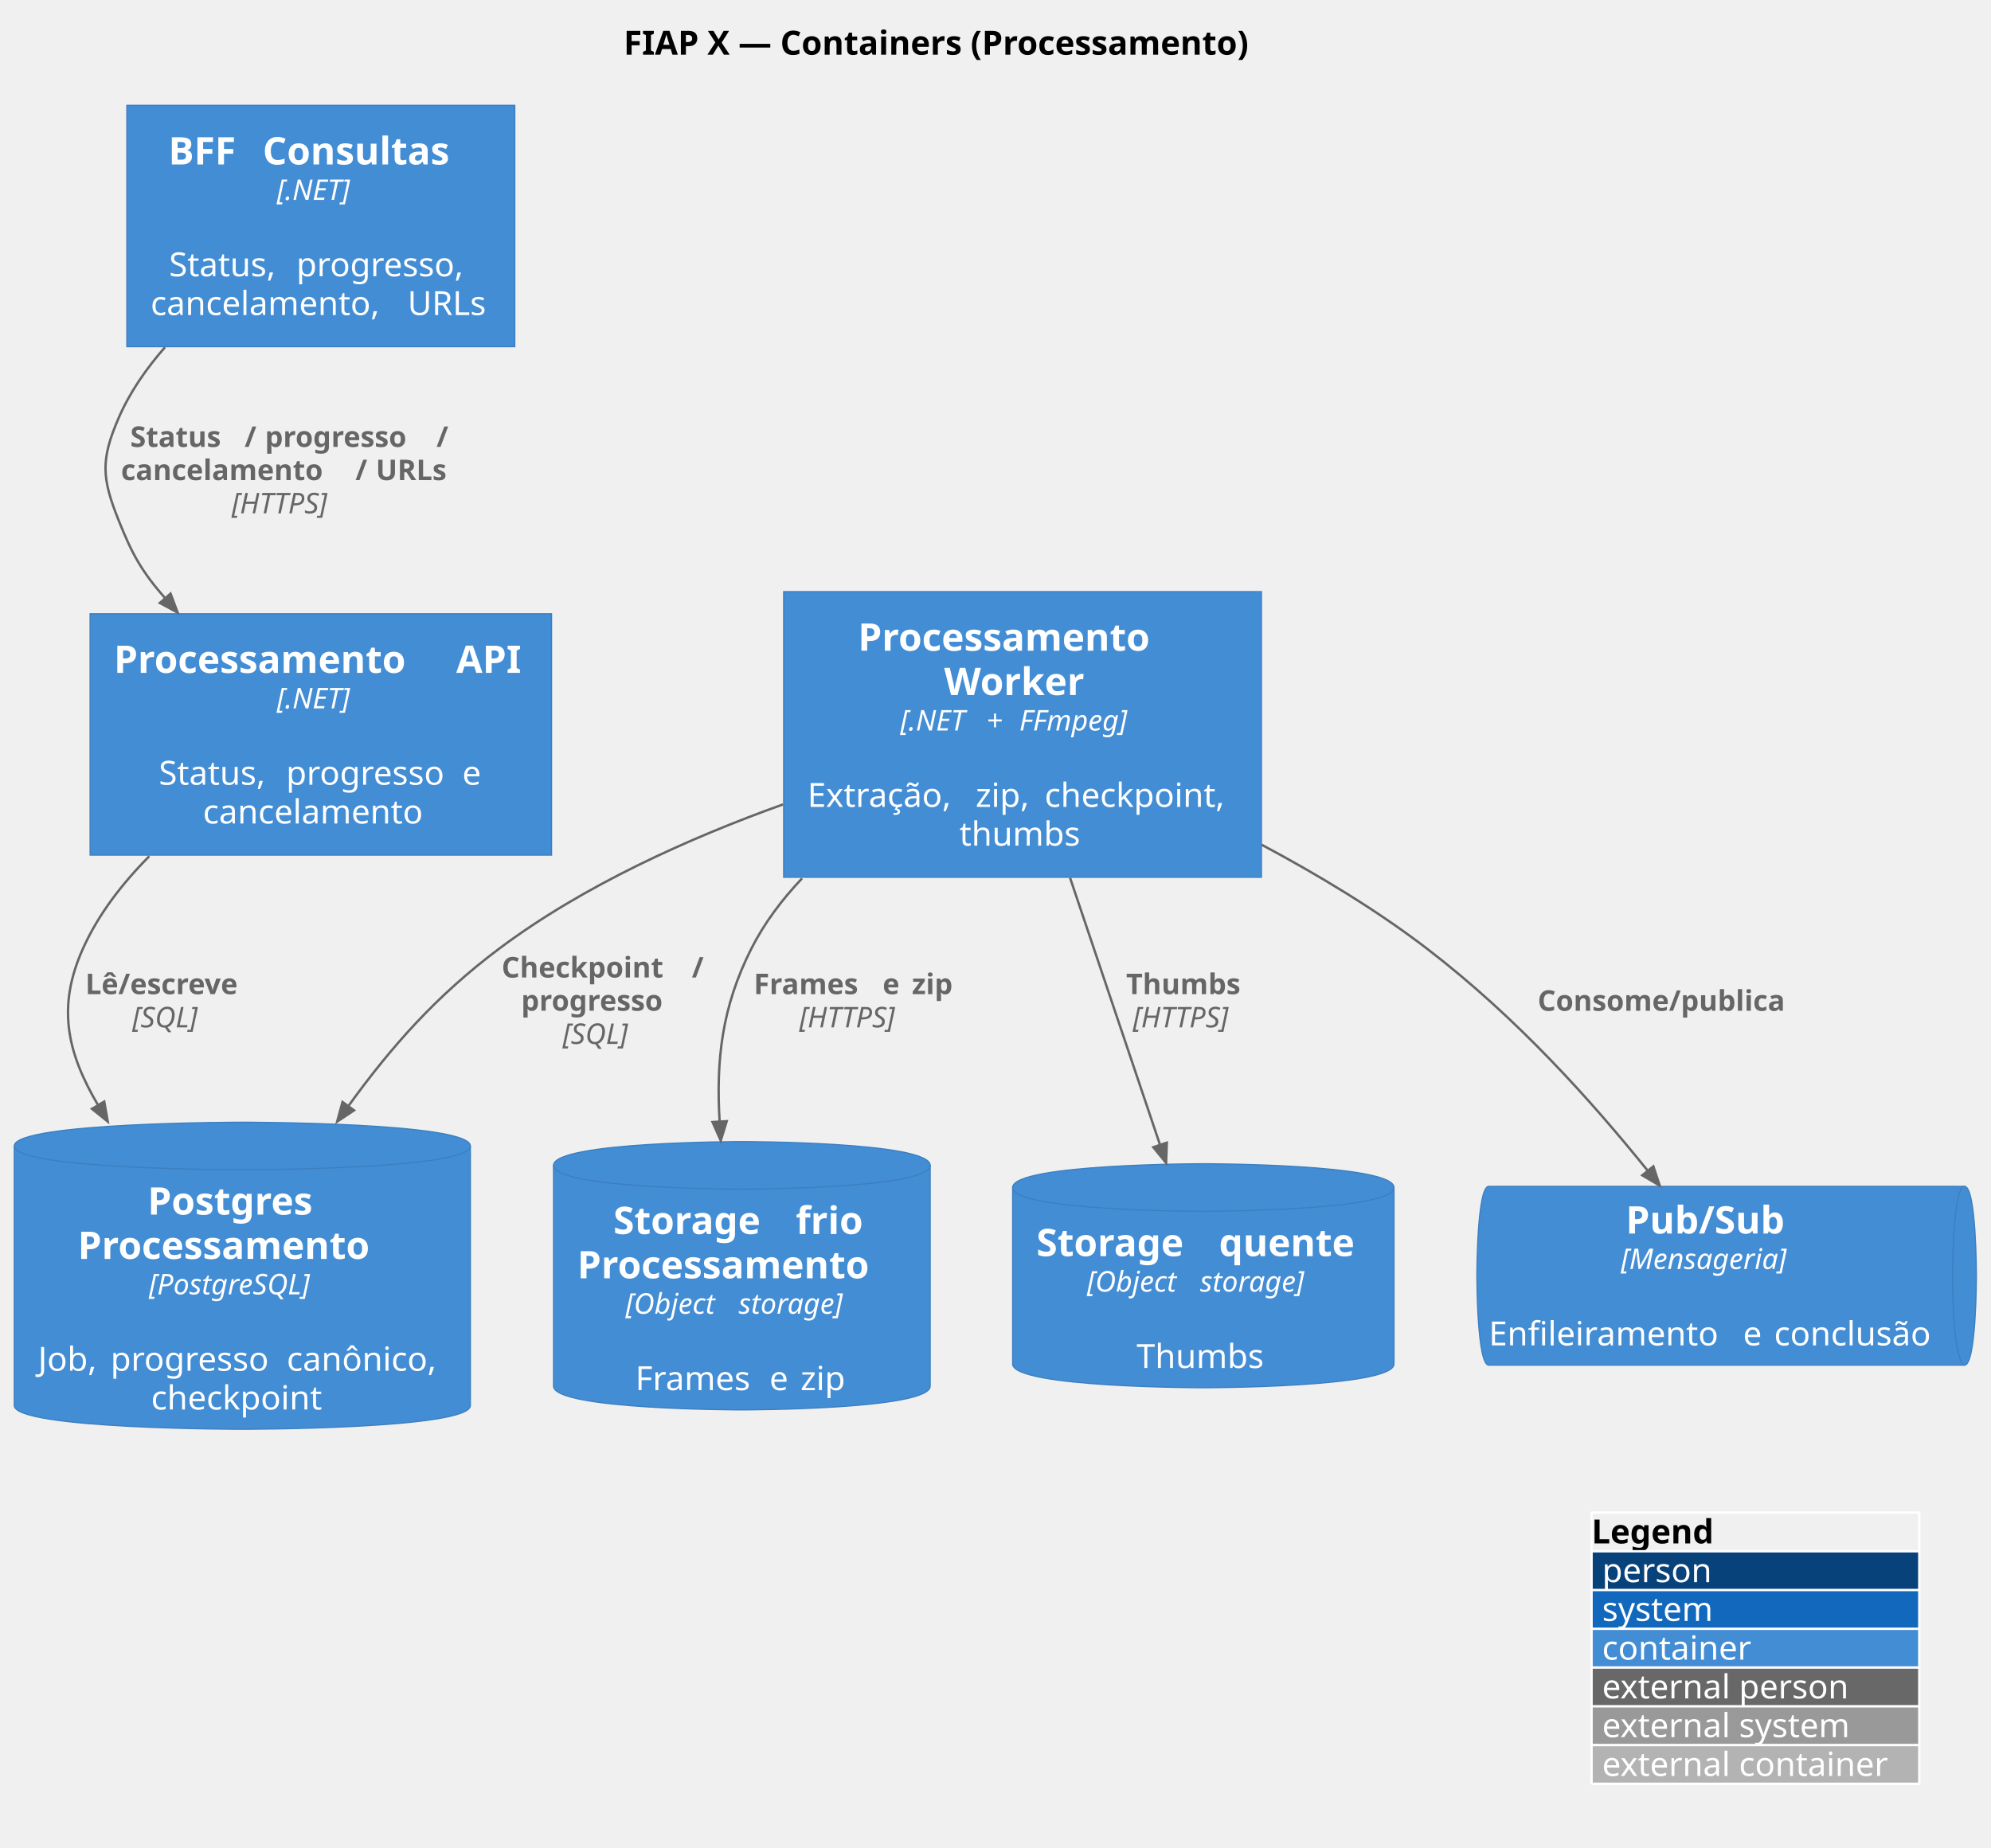
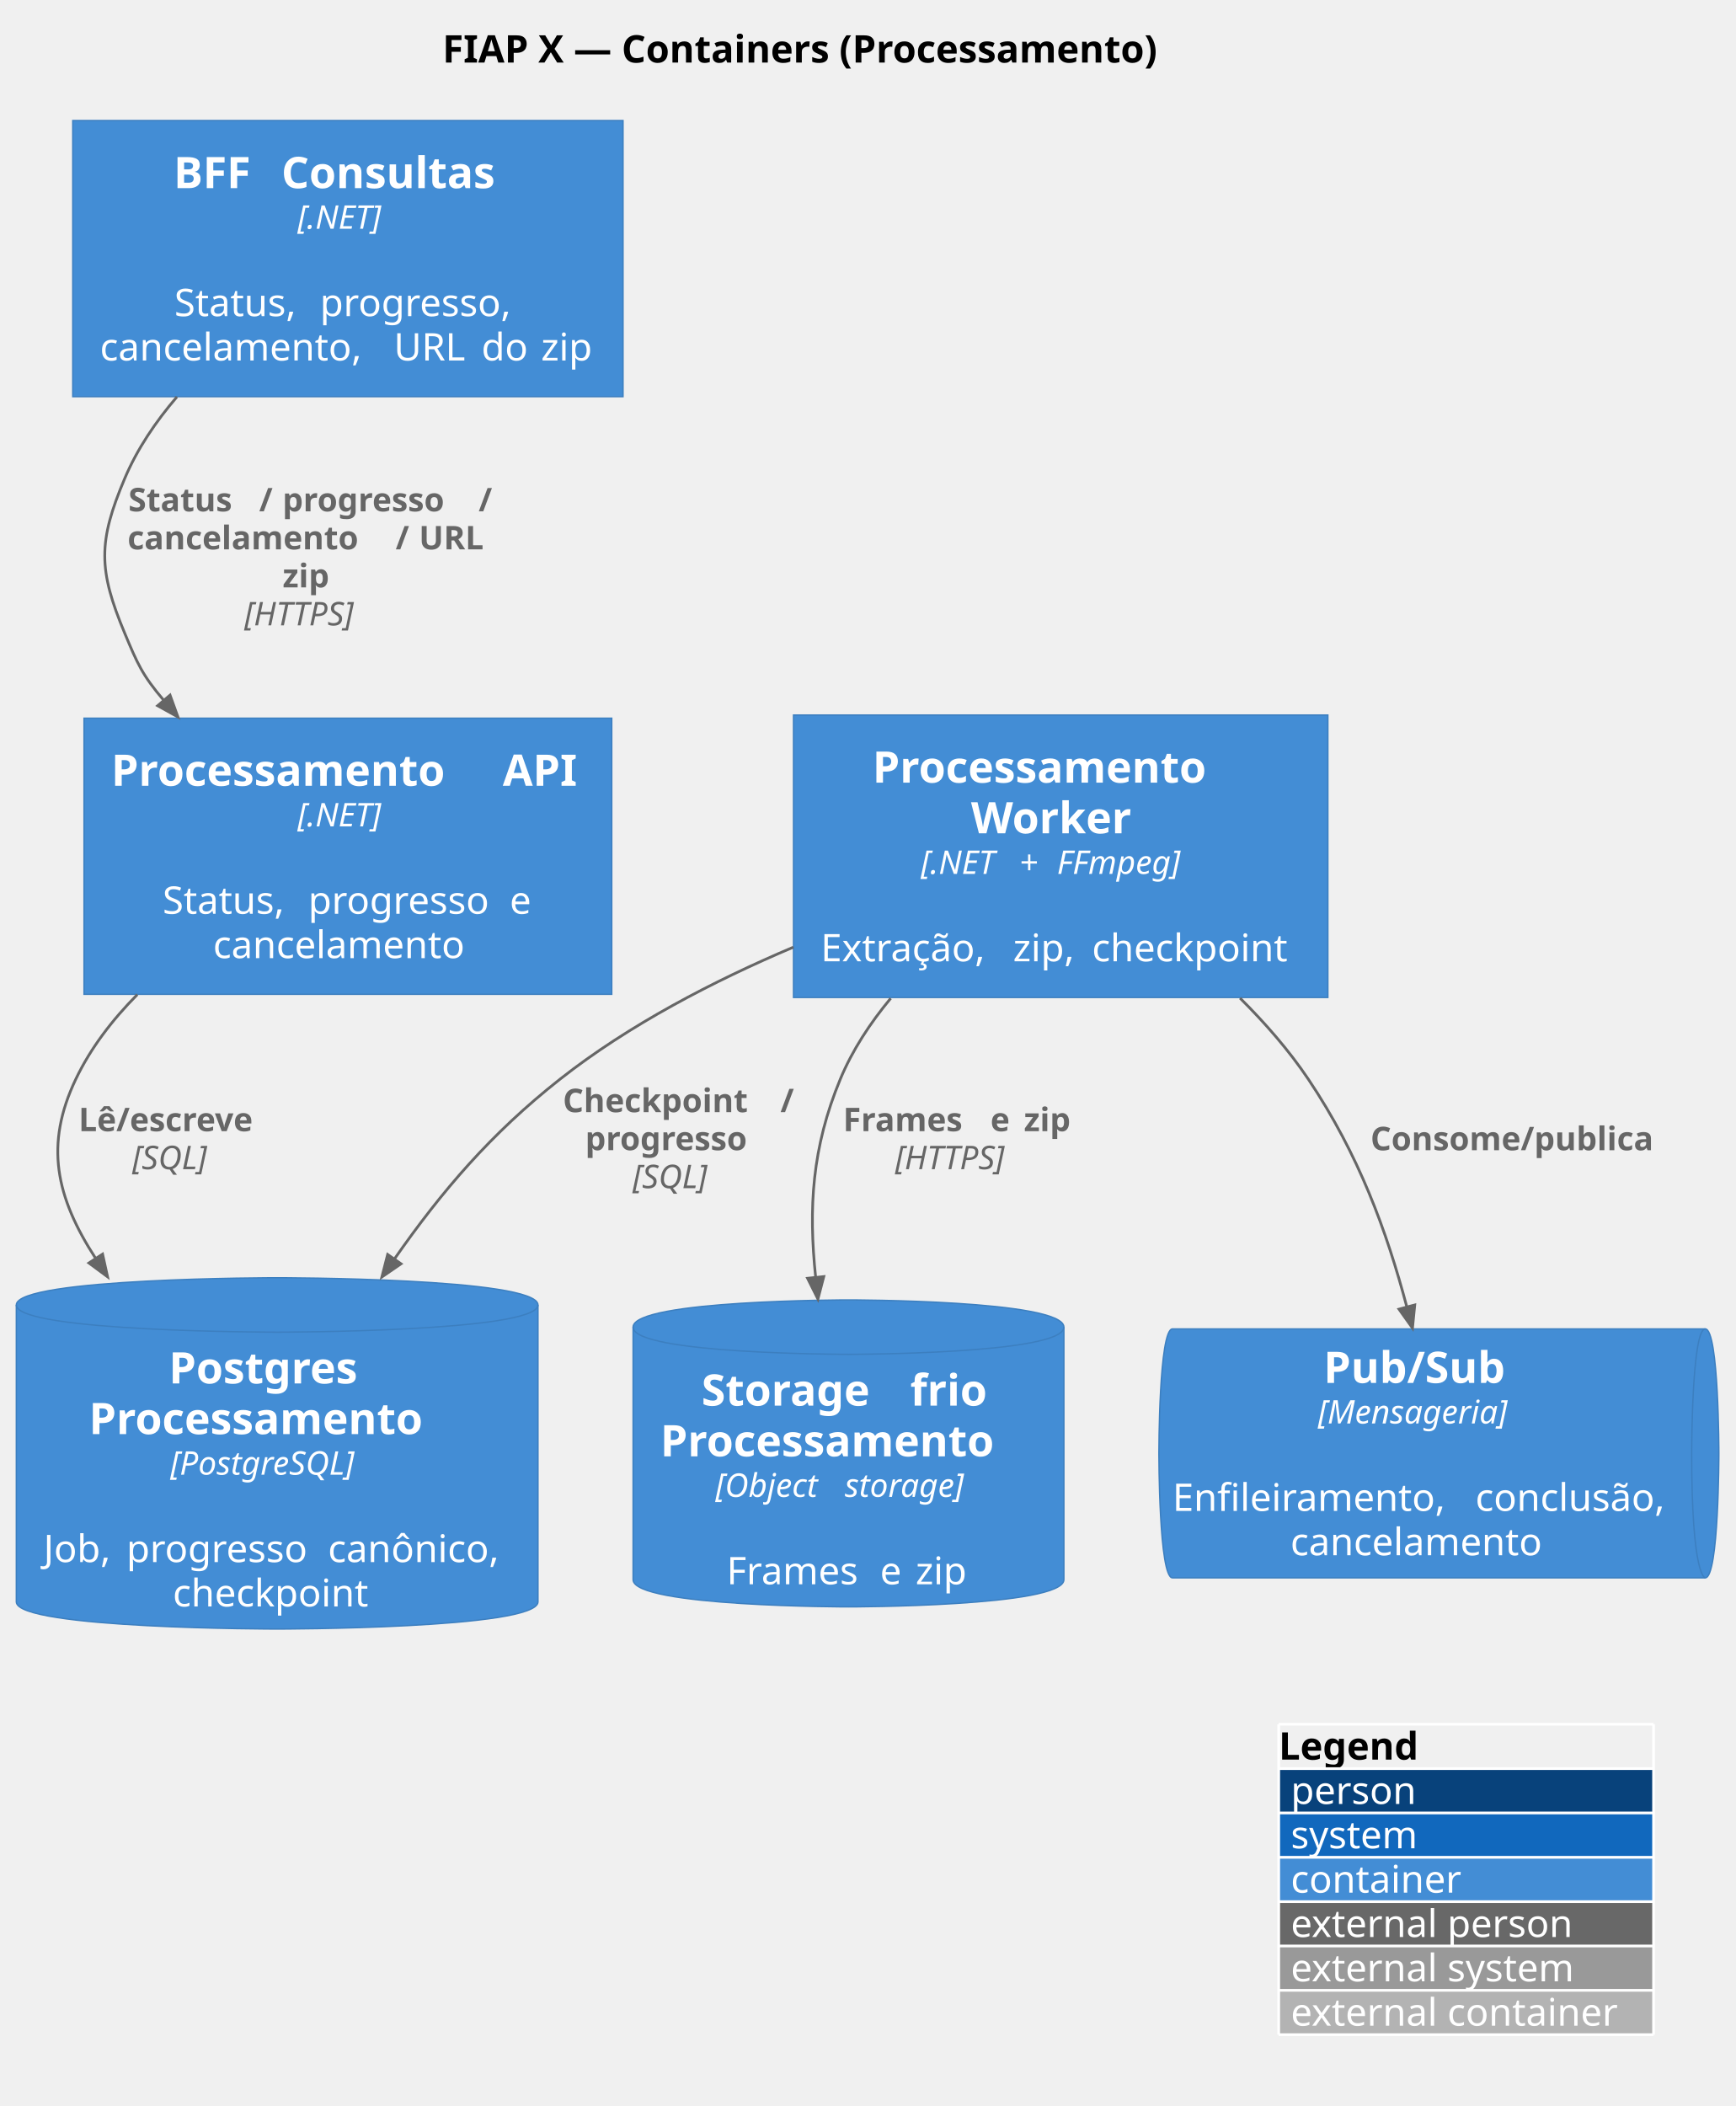
- <svg xmlns="http://www.w3.org/2000/svg" contentStyleType="text/css" height="777px" preserveAspectRatio="none" style="width:837px;height:777px;background:#FFFFFF;" version="1.1" viewBox="0 0 837 777" width="837px" zoomAndPan="magnify">
+ <svg xmlns="http://www.w3.org/2000/svg" contentStyleType="text/css" height="774px" preserveAspectRatio="none" style="width:638px;height:774px;background:#FFFFFF;" version="1.1" viewBox="0 0 638 774" width="638px" zoomAndPan="magnify">
  <defs />
  <g>
-     <text fill="#000000" font-family="sans-serif" font-size="14" font-weight="bold" lengthAdjust="spacing" textLength="299.503" x="262.179" y="22.995">FIAP X — Containers (Processamento)</text>
+     <text fill="#000000" font-family="sans-serif" font-size="14" font-weight="bold" lengthAdjust="spacing" textLength="299.503" x="162.643" y="22.995">FIAP X — Containers (Processamento)</text>
    <g id="elem_bff">
-       <rect fill="#438DD5" height="101.484" style="stroke:#3C7FC0;stroke-width:0.5;" width="163.076" x="53.33" y="44.297" />
-       <text fill="#FFFFFF" font-family="sans-serif" font-size="16" font-weight="bold" lengthAdjust="spacing" textLength="34.055" x="70.809" y="69.148">BFF</text>
-       <text fill="#FFFFFF" font-family="sans-serif" font-size="16" font-weight="bold" lengthAdjust="spacing" textLength="5.57" x="104.864" y="69.148"> </text>
-       <text fill="#FFFFFF" font-family="sans-serif" font-size="16" font-weight="bold" lengthAdjust="spacing" textLength="88.492" x="110.434" y="69.148">Consultas</text>
-       <text fill="#FFFFFF" font-family="sans-serif" font-size="12" font-style="italic" lengthAdjust="spacing" textLength="37.066" x="116.335" y="84.061">[.NET]</text>
-       <text fill="#FFFFFF" font-family="sans-serif" font-size="14" lengthAdjust="spacing" textLength="4.45" x="132.643" y="99.886"> </text>
-       <text fill="#FFFFFF" font-family="sans-serif" font-size="14" lengthAdjust="spacing" textLength="49.062" x="71.079" y="116.183">Status,</text>
-       <text fill="#FFFFFF" font-family="sans-serif" font-size="14" lengthAdjust="spacing" textLength="4.45" x="120.14" y="116.183"> </text>
-       <text fill="#FFFFFF" font-family="sans-serif" font-size="14" lengthAdjust="spacing" textLength="74.067" x="124.59" y="116.183">progresso,</text>
-       <text fill="#FFFFFF" font-family="sans-serif" font-size="14" lengthAdjust="spacing" textLength="103.558" x="63.33" y="132.48">cancelamento,</text>
-       <text fill="#FFFFFF" font-family="sans-serif" font-size="14" lengthAdjust="spacing" textLength="4.45" x="166.888" y="132.48"> </text>
-       <text fill="#FFFFFF" font-family="sans-serif" font-size="14" lengthAdjust="spacing" textLength="35.068" x="171.338" y="132.48">URLs</text>
+       <rect fill="#438DD5" height="101.484" style="stroke:#3C7FC0;stroke-width:0.5;" width="202.26" x="26.74" y="44.297" />
+       <text fill="#FFFFFF" font-family="sans-serif" font-size="16" font-weight="bold" lengthAdjust="spacing" textLength="34.055" x="63.811" y="69.148">BFF</text>
+       <text fill="#FFFFFF" font-family="sans-serif" font-size="16" font-weight="bold" lengthAdjust="spacing" textLength="5.57" x="97.866" y="69.148"> </text>
+       <text fill="#FFFFFF" font-family="sans-serif" font-size="16" font-weight="bold" lengthAdjust="spacing" textLength="88.492" x="103.436" y="69.148">Consultas</text>
+       <text fill="#FFFFFF" font-family="sans-serif" font-size="12" font-style="italic" lengthAdjust="spacing" textLength="37.066" x="109.337" y="84.061">[.NET]</text>
+       <text fill="#FFFFFF" font-family="sans-serif" font-size="14" lengthAdjust="spacing" textLength="4.45" x="125.645" y="99.886"> </text>
+       <text fill="#FFFFFF" font-family="sans-serif" font-size="14" lengthAdjust="spacing" textLength="49.062" x="64.08" y="116.183">Status,</text>
+       <text fill="#FFFFFF" font-family="sans-serif" font-size="14" lengthAdjust="spacing" textLength="4.45" x="113.142" y="116.183"> </text>
+       <text fill="#FFFFFF" font-family="sans-serif" font-size="14" lengthAdjust="spacing" textLength="74.067" x="117.592" y="116.183">progresso,</text>
+       <text fill="#FFFFFF" font-family="sans-serif" font-size="14" lengthAdjust="spacing" textLength="103.558" x="36.74" y="132.48">cancelamento,</text>
+       <text fill="#FFFFFF" font-family="sans-serif" font-size="14" lengthAdjust="spacing" textLength="4.45" x="140.298" y="132.48"> </text>
+       <text fill="#FFFFFF" font-family="sans-serif" font-size="14" lengthAdjust="spacing" textLength="27.774" x="144.748" y="132.48">URL</text>
+       <text fill="#FFFFFF" font-family="sans-serif" font-size="14" lengthAdjust="spacing" textLength="4.45" x="172.522" y="132.48"> </text>
+       <text fill="#FFFFFF" font-family="sans-serif" font-size="14" lengthAdjust="spacing" textLength="17.452" x="176.972" y="132.48">do</text>
+       <text fill="#FFFFFF" font-family="sans-serif" font-size="14" lengthAdjust="spacing" textLength="4.45" x="194.425" y="132.48"> </text>
+       <text fill="#FFFFFF" font-family="sans-serif" font-size="14" lengthAdjust="spacing" textLength="20.125" x="198.875" y="132.48">zip</text>
    </g>
    <g id="elem_procApi">
-       <rect fill="#438DD5" height="101.484" style="stroke:#3C7FC0;stroke-width:0.5;" width="193.977" x="37.88" y="258.087" />
-       <text fill="#FFFFFF" font-family="sans-serif" font-size="16" font-weight="bold" lengthAdjust="spacing" textLength="138.344" x="47.88" y="282.938">Processamento</text>
-       <text fill="#FFFFFF" font-family="sans-serif" font-size="16" font-weight="bold" lengthAdjust="spacing" textLength="5.57" x="186.224" y="282.938"> </text>
-       <text fill="#FFFFFF" font-family="sans-serif" font-size="16" font-weight="bold" lengthAdjust="spacing" textLength="30.062" x="191.794" y="282.938">API</text>
-       <text fill="#FFFFFF" font-family="sans-serif" font-size="12" font-style="italic" lengthAdjust="spacing" textLength="37.066" x="116.335" y="297.851">[.NET]</text>
-       <text fill="#FFFFFF" font-family="sans-serif" font-size="14" lengthAdjust="spacing" textLength="4.45" x="132.643" y="313.676"> </text>
-       <text fill="#FFFFFF" font-family="sans-serif" font-size="14" lengthAdjust="spacing" textLength="49.062" x="66.772" y="329.973">Status,</text>
-       <text fill="#FFFFFF" font-family="sans-serif" font-size="14" lengthAdjust="spacing" textLength="4.45" x="115.834" y="329.973"> </text>
-       <text fill="#FFFFFF" font-family="sans-serif" font-size="14" lengthAdjust="spacing" textLength="69.617" x="120.284" y="329.973">progresso</text>
-       <text fill="#FFFFFF" font-family="sans-serif" font-size="14" lengthAdjust="spacing" textLength="4.45" x="189.901" y="329.973"> </text>
-       <text fill="#FFFFFF" font-family="sans-serif" font-size="14" lengthAdjust="spacing" textLength="8.613" x="194.351" y="329.973">e</text>
-       <text fill="#FFFFFF" font-family="sans-serif" font-size="14" lengthAdjust="spacing" textLength="99.107" x="85.315" y="346.269">cancelamento</text>
+       <rect fill="#438DD5" height="101.484" style="stroke:#3C7FC0;stroke-width:0.5;" width="193.977" x="30.88" y="263.947" />
+       <text fill="#FFFFFF" font-family="sans-serif" font-size="16" font-weight="bold" lengthAdjust="spacing" textLength="138.344" x="40.88" y="288.798">Processamento</text>
+       <text fill="#FFFFFF" font-family="sans-serif" font-size="16" font-weight="bold" lengthAdjust="spacing" textLength="5.57" x="179.224" y="288.798"> </text>
+       <text fill="#FFFFFF" font-family="sans-serif" font-size="16" font-weight="bold" lengthAdjust="spacing" textLength="30.062" x="184.794" y="288.798">API</text>
+       <text fill="#FFFFFF" font-family="sans-serif" font-size="12" font-style="italic" lengthAdjust="spacing" textLength="37.066" x="109.335" y="303.711">[.NET]</text>
+       <text fill="#FFFFFF" font-family="sans-serif" font-size="14" lengthAdjust="spacing" textLength="4.45" x="125.643" y="319.536"> </text>
+       <text fill="#FFFFFF" font-family="sans-serif" font-size="14" lengthAdjust="spacing" textLength="49.062" x="59.772" y="335.833">Status,</text>
+       <text fill="#FFFFFF" font-family="sans-serif" font-size="14" lengthAdjust="spacing" textLength="4.45" x="108.834" y="335.833"> </text>
+       <text fill="#FFFFFF" font-family="sans-serif" font-size="14" lengthAdjust="spacing" textLength="69.617" x="113.284" y="335.833">progresso</text>
+       <text fill="#FFFFFF" font-family="sans-serif" font-size="14" lengthAdjust="spacing" textLength="4.45" x="182.901" y="335.833"> </text>
+       <text fill="#FFFFFF" font-family="sans-serif" font-size="14" lengthAdjust="spacing" textLength="8.613" x="187.351" y="335.833">e</text>
+       <text fill="#FFFFFF" font-family="sans-serif" font-size="14" lengthAdjust="spacing" textLength="99.107" x="78.315" y="352.13">cancelamento</text>
    </g>
    <g id="elem_procWorker">
-       <rect fill="#438DD5" height="120.109" style="stroke:#3C7FC0;stroke-width:0.5;" width="200.865" x="329.44" y="248.777" />
-       <text fill="#FFFFFF" font-family="sans-serif" font-size="16" font-weight="bold" lengthAdjust="spacing" textLength="138.344" x="360.701" y="273.628">Processamento</text>
-       <text fill="#FFFFFF" font-family="sans-serif" font-size="16" font-weight="bold" lengthAdjust="spacing" textLength="65.914" x="396.916" y="292.253">Worker</text>
-       <text fill="#FFFFFF" font-family="sans-serif" font-size="12" font-style="italic" lengthAdjust="spacing" textLength="32.385" x="378.442" y="307.166">[.NET</text>
-       <text fill="#FFFFFF" font-family="sans-serif" font-size="12" font-style="italic" lengthAdjust="spacing" textLength="3.814" x="410.827" y="307.166"> </text>
-       <text fill="#FFFFFF" font-family="sans-serif" font-size="12" font-style="italic" lengthAdjust="spacing" textLength="10.055" x="414.641" y="307.166">+</text>
-       <text fill="#FFFFFF" font-family="sans-serif" font-size="12" font-style="italic" lengthAdjust="spacing" textLength="3.814" x="424.696" y="307.166"> </text>
-       <text fill="#FFFFFF" font-family="sans-serif" font-size="12" font-style="italic" lengthAdjust="spacing" textLength="52.793" x="428.51" y="307.166">FFmpeg]</text>
-       <text fill="#FFFFFF" font-family="sans-serif" font-size="14" lengthAdjust="spacing" textLength="4.45" x="427.647" y="322.991"> </text>
-       <text fill="#FFFFFF" font-family="sans-serif" font-size="14" lengthAdjust="spacing" textLength="66.247" x="339.44" y="339.288">Extração,</text>
-       <text fill="#FFFFFF" font-family="sans-serif" font-size="14" lengthAdjust="spacing" textLength="4.45" x="405.687" y="339.288"> </text>
-       <text fill="#FFFFFF" font-family="sans-serif" font-size="14" lengthAdjust="spacing" textLength="24.575" x="410.137" y="339.288">zip,</text>
-       <text fill="#FFFFFF" font-family="sans-serif" font-size="14" lengthAdjust="spacing" textLength="4.45" x="434.712" y="339.288"> </text>
-       <text fill="#FFFFFF" font-family="sans-serif" font-size="14" lengthAdjust="spacing" textLength="81.143" x="439.163" y="339.288">checkpoint,</text>
-       <text fill="#FFFFFF" font-family="sans-serif" font-size="14" lengthAdjust="spacing" textLength="53.054" x="403.346" y="355.584">thumbs</text>
+       <rect fill="#438DD5" height="103.812" style="stroke:#3C7FC0;stroke-width:0.5;" width="196.415" x="291.66" y="262.787" />
+       <text fill="#FFFFFF" font-family="sans-serif" font-size="16" font-weight="bold" lengthAdjust="spacing" textLength="138.344" x="320.696" y="287.638">Processamento</text>
+       <text fill="#FFFFFF" font-family="sans-serif" font-size="16" font-weight="bold" lengthAdjust="spacing" textLength="65.914" x="356.911" y="306.263">Worker</text>
+       <text fill="#FFFFFF" font-family="sans-serif" font-size="12" font-style="italic" lengthAdjust="spacing" textLength="32.385" x="338.437" y="321.175">[.NET</text>
+       <text fill="#FFFFFF" font-family="sans-serif" font-size="12" font-style="italic" lengthAdjust="spacing" textLength="3.814" x="370.822" y="321.175"> </text>
+       <text fill="#FFFFFF" font-family="sans-serif" font-size="12" font-style="italic" lengthAdjust="spacing" textLength="10.055" x="374.636" y="321.175">+</text>
+       <text fill="#FFFFFF" font-family="sans-serif" font-size="12" font-style="italic" lengthAdjust="spacing" textLength="3.814" x="384.691" y="321.175"> </text>
+       <text fill="#FFFFFF" font-family="sans-serif" font-size="12" font-style="italic" lengthAdjust="spacing" textLength="52.793" x="388.505" y="321.175">FFmpeg]</text>
+       <text fill="#FFFFFF" font-family="sans-serif" font-size="14" lengthAdjust="spacing" textLength="4.45" x="387.642" y="337.001"> </text>
+       <text fill="#FFFFFF" font-family="sans-serif" font-size="14" lengthAdjust="spacing" textLength="66.247" x="301.66" y="353.298">Extração,</text>
+       <text fill="#FFFFFF" font-family="sans-serif" font-size="14" lengthAdjust="spacing" textLength="4.45" x="367.907" y="353.298"> </text>
+       <text fill="#FFFFFF" font-family="sans-serif" font-size="14" lengthAdjust="spacing" textLength="24.575" x="372.357" y="353.298">zip,</text>
+       <text fill="#FFFFFF" font-family="sans-serif" font-size="14" lengthAdjust="spacing" textLength="4.45" x="396.933" y="353.298"> </text>
+       <text fill="#FFFFFF" font-family="sans-serif" font-size="14" lengthAdjust="spacing" textLength="76.692" x="401.383" y="353.298">checkpoint</text>
    </g>
    <g id="elem_pgProc">
-       <path d="M6,481.887 C6,471.887 101.87,471.887 101.87,471.887 C101.87,471.887 197.739,471.887 197.739,481.887 L197.739,590.996 C197.739,600.996 101.87,600.996 101.87,600.996 C101.87,600.996 6,600.996 6,590.996 L6,481.887 " fill="#438DD5" style="stroke:#3C7FC0;stroke-width:0.5;" />
-       <path d="M6,481.887 C6,491.887 101.87,491.887 101.87,491.887 C101.87,491.887 197.739,491.887 197.739,481.887 " fill="none" style="stroke:#3C7FC0;stroke-width:0.5;" />
-       <text fill="#FFFFFF" font-family="sans-serif" font-size="16" font-weight="bold" lengthAdjust="spacing" textLength="79.609" x="62.065" y="510.738">Postgres</text>
-       <text fill="#FFFFFF" font-family="sans-serif" font-size="16" font-weight="bold" lengthAdjust="spacing" textLength="138.344" x="32.698" y="529.363">Processamento</text>
-       <text fill="#FFFFFF" font-family="sans-serif" font-size="12" font-style="italic" lengthAdjust="spacing" textLength="78.58" x="62.58" y="544.275">[PostgreSQL]</text>
-       <text fill="#FFFFFF" font-family="sans-serif" font-size="14" lengthAdjust="spacing" textLength="4.45" x="99.644" y="560.101"> </text>
-       <text fill="#FFFFFF" font-family="sans-serif" font-size="14" lengthAdjust="spacing" textLength="26.031" x="16" y="576.398">Job,</text>
-       <text fill="#FFFFFF" font-family="sans-serif" font-size="14" lengthAdjust="spacing" textLength="4.45" x="42.031" y="576.398"> </text>
-       <text fill="#FFFFFF" font-family="sans-serif" font-size="14" lengthAdjust="spacing" textLength="69.617" x="46.481" y="576.398">progresso</text>
-       <text fill="#FFFFFF" font-family="sans-serif" font-size="14" lengthAdjust="spacing" textLength="4.45" x="116.099" y="576.398"> </text>
-       <text fill="#FFFFFF" font-family="sans-serif" font-size="14" lengthAdjust="spacing" textLength="67.19" x="120.549" y="576.398">canônico,</text>
-       <text fill="#FFFFFF" font-family="sans-serif" font-size="14" lengthAdjust="spacing" textLength="76.692" x="63.523" y="592.694">checkpoint</text>
+       <path d="M6,479.597 C6,469.597 101.87,469.597 101.87,469.597 C101.87,469.597 197.739,469.597 197.739,479.597 L197.739,588.706 C197.739,598.706 101.87,598.706 101.87,598.706 C101.87,598.706 6,598.706 6,588.706 L6,479.597 " fill="#438DD5" style="stroke:#3C7FC0;stroke-width:0.5;" />
+       <path d="M6,479.597 C6,489.597 101.87,489.597 101.87,489.597 C101.87,489.597 197.739,489.597 197.739,479.597 " fill="none" style="stroke:#3C7FC0;stroke-width:0.5;" />
+       <text fill="#FFFFFF" font-family="sans-serif" font-size="16" font-weight="bold" lengthAdjust="spacing" textLength="79.609" x="62.065" y="508.448">Postgres</text>
+       <text fill="#FFFFFF" font-family="sans-serif" font-size="16" font-weight="bold" lengthAdjust="spacing" textLength="138.344" x="32.698" y="527.073">Processamento</text>
+       <text fill="#FFFFFF" font-family="sans-serif" font-size="12" font-style="italic" lengthAdjust="spacing" textLength="78.58" x="62.58" y="541.986">[PostgreSQL]</text>
+       <text fill="#FFFFFF" font-family="sans-serif" font-size="14" lengthAdjust="spacing" textLength="4.45" x="99.644" y="557.811"> </text>
+       <text fill="#FFFFFF" font-family="sans-serif" font-size="14" lengthAdjust="spacing" textLength="26.031" x="16" y="574.108">Job,</text>
+       <text fill="#FFFFFF" font-family="sans-serif" font-size="14" lengthAdjust="spacing" textLength="4.45" x="42.031" y="574.108"> </text>
+       <text fill="#FFFFFF" font-family="sans-serif" font-size="14" lengthAdjust="spacing" textLength="69.617" x="46.481" y="574.108">progresso</text>
+       <text fill="#FFFFFF" font-family="sans-serif" font-size="14" lengthAdjust="spacing" textLength="4.45" x="116.099" y="574.108"> </text>
+       <text fill="#FFFFFF" font-family="sans-serif" font-size="14" lengthAdjust="spacing" textLength="67.19" x="120.549" y="574.108">canônico,</text>
+       <text fill="#FFFFFF" font-family="sans-serif" font-size="14" lengthAdjust="spacing" textLength="76.692" x="63.523" y="590.404">checkpoint</text>
    </g>
    <g id="elem_frioProc">
-       <path d="M232.7,490.037 C232.7,480.037 311.872,480.037 311.872,480.037 C311.872,480.037 391.044,480.037 391.044,490.037 L391.044,582.849 C391.044,592.849 311.872,592.849 311.872,592.849 C311.872,592.849 232.7,592.849 232.7,582.849 L232.7,490.037 " fill="#438DD5" style="stroke:#3C7FC0;stroke-width:0.5;" />
-       <path d="M232.7,490.037 C232.7,500.037 311.872,500.037 311.872,500.037 C311.872,500.037 391.044,500.037 391.044,490.037 " fill="none" style="stroke:#3C7FC0;stroke-width:0.5;" />
-       <text fill="#FFFFFF" font-family="sans-serif" font-size="16" font-weight="bold" lengthAdjust="spacing" textLength="71.156" x="257.844" y="518.888">Storage</text>
-       <text fill="#FFFFFF" font-family="sans-serif" font-size="16" font-weight="bold" lengthAdjust="spacing" textLength="5.57" x="329.001" y="518.888"> </text>
-       <text fill="#FFFFFF" font-family="sans-serif" font-size="16" font-weight="bold" lengthAdjust="spacing" textLength="31.328" x="334.571" y="518.888">frio</text>
-       <text fill="#FFFFFF" font-family="sans-serif" font-size="16" font-weight="bold" lengthAdjust="spacing" textLength="138.344" x="242.7" y="537.513">Processamento</text>
-       <text fill="#FFFFFF" font-family="sans-serif" font-size="12" font-style="italic" lengthAdjust="spacing" textLength="43.764" x="262.949" y="552.426">[Object</text>
-       <text fill="#FFFFFF" font-family="sans-serif" font-size="12" font-style="italic" lengthAdjust="spacing" textLength="3.814" x="306.713" y="552.426"> </text>
-       <text fill="#FFFFFF" font-family="sans-serif" font-size="12" font-style="italic" lengthAdjust="spacing" textLength="50.268" x="310.527" y="552.426">storage]</text>
-       <text fill="#FFFFFF" font-family="sans-serif" font-size="14" lengthAdjust="spacing" textLength="4.45" x="309.647" y="568.251"> </text>
-       <text fill="#FFFFFF" font-family="sans-serif" font-size="14" lengthAdjust="spacing" textLength="51.933" x="267.086" y="584.548">Frames</text>
-       <text fill="#FFFFFF" font-family="sans-serif" font-size="14" lengthAdjust="spacing" textLength="4.45" x="319.019" y="584.548"> </text>
-       <text fill="#FFFFFF" font-family="sans-serif" font-size="14" lengthAdjust="spacing" textLength="8.613" x="323.469" y="584.548">e</text>
-       <text fill="#FFFFFF" font-family="sans-serif" font-size="14" lengthAdjust="spacing" textLength="4.45" x="332.082" y="584.548"> </text>
-       <text fill="#FFFFFF" font-family="sans-serif" font-size="14" lengthAdjust="spacing" textLength="20.125" x="336.533" y="584.548">zip</text>
-     </g>
-     <g id="elem_quente">
-       <path d="M425.71,499.347 C425.71,489.347 505.866,489.347 505.866,489.347 C505.866,489.347 586.023,489.347 586.023,499.347 L586.023,573.534 C586.023,583.534 505.866,583.534 505.866,583.534 C505.866,583.534 425.71,583.534 425.71,573.534 L425.71,499.347 " fill="#438DD5" style="stroke:#3C7FC0;stroke-width:0.5;" />
-       <path d="M425.71,499.347 C425.71,509.347 505.866,509.347 505.866,509.347 C505.866,509.347 586.023,509.347 586.023,499.347 " fill="none" style="stroke:#3C7FC0;stroke-width:0.5;" />
-       <text fill="#FFFFFF" font-family="sans-serif" font-size="16" font-weight="bold" lengthAdjust="spacing" textLength="71.156" x="435.71" y="528.198">Storage</text>
-       <text fill="#FFFFFF" font-family="sans-serif" font-size="16" font-weight="bold" lengthAdjust="spacing" textLength="5.57" x="506.866" y="528.198"> </text>
-       <text fill="#FFFFFF" font-family="sans-serif" font-size="16" font-weight="bold" lengthAdjust="spacing" textLength="63.586" x="512.437" y="528.198">quente</text>
-       <text fill="#FFFFFF" font-family="sans-serif" font-size="12" font-style="italic" lengthAdjust="spacing" textLength="43.764" x="456.943" y="543.111">[Object</text>
-       <text fill="#FFFFFF" font-family="sans-serif" font-size="12" font-style="italic" lengthAdjust="spacing" textLength="3.814" x="500.707" y="543.111"> </text>
-       <text fill="#FFFFFF" font-family="sans-serif" font-size="12" font-style="italic" lengthAdjust="spacing" textLength="50.268" x="504.522" y="543.111">storage]</text>
-       <text fill="#FFFFFF" font-family="sans-serif" font-size="14" lengthAdjust="spacing" textLength="4.45" x="503.641" y="558.936"> </text>
-       <text fill="#FFFFFF" font-family="sans-serif" font-size="14" lengthAdjust="spacing" textLength="56.116" x="477.808" y="575.233">Thumbs</text>
+       <path d="M232.7,487.747 C232.7,477.747 311.872,477.747 311.872,477.747 C311.872,477.747 391.044,477.747 391.044,487.747 L391.044,580.559 C391.044,590.559 311.872,590.559 311.872,590.559 C311.872,590.559 232.7,590.559 232.7,580.559 L232.7,487.747 " fill="#438DD5" style="stroke:#3C7FC0;stroke-width:0.5;" />
+       <path d="M232.7,487.747 C232.7,497.747 311.872,497.747 311.872,497.747 C311.872,497.747 391.044,497.747 391.044,487.747 " fill="none" style="stroke:#3C7FC0;stroke-width:0.5;" />
+       <text fill="#FFFFFF" font-family="sans-serif" font-size="16" font-weight="bold" lengthAdjust="spacing" textLength="71.156" x="257.844" y="516.598">Storage</text>
+       <text fill="#FFFFFF" font-family="sans-serif" font-size="16" font-weight="bold" lengthAdjust="spacing" textLength="5.57" x="329.001" y="516.598"> </text>
+       <text fill="#FFFFFF" font-family="sans-serif" font-size="16" font-weight="bold" lengthAdjust="spacing" textLength="31.328" x="334.571" y="516.598">frio</text>
+       <text fill="#FFFFFF" font-family="sans-serif" font-size="16" font-weight="bold" lengthAdjust="spacing" textLength="138.344" x="242.7" y="535.223">Processamento</text>
+       <text fill="#FFFFFF" font-family="sans-serif" font-size="12" font-style="italic" lengthAdjust="spacing" textLength="43.764" x="262.949" y="550.135">[Object</text>
+       <text fill="#FFFFFF" font-family="sans-serif" font-size="12" font-style="italic" lengthAdjust="spacing" textLength="3.814" x="306.713" y="550.135"> </text>
+       <text fill="#FFFFFF" font-family="sans-serif" font-size="12" font-style="italic" lengthAdjust="spacing" textLength="50.268" x="310.527" y="550.135">storage]</text>
+       <text fill="#FFFFFF" font-family="sans-serif" font-size="14" lengthAdjust="spacing" textLength="4.45" x="309.647" y="565.961"> </text>
+       <text fill="#FFFFFF" font-family="sans-serif" font-size="14" lengthAdjust="spacing" textLength="51.933" x="267.086" y="582.258">Frames</text>
+       <text fill="#FFFFFF" font-family="sans-serif" font-size="14" lengthAdjust="spacing" textLength="4.45" x="319.019" y="582.258"> </text>
+       <text fill="#FFFFFF" font-family="sans-serif" font-size="14" lengthAdjust="spacing" textLength="8.613" x="323.469" y="582.258">e</text>
+       <text fill="#FFFFFF" font-family="sans-serif" font-size="14" lengthAdjust="spacing" textLength="4.45" x="332.082" y="582.258"> </text>
+       <text fill="#FFFFFF" font-family="sans-serif" font-size="14" lengthAdjust="spacing" textLength="20.125" x="336.533" y="582.258">zip</text>
    </g>
    <g id="elem_pubsub">
-       <path d="M625.87,498.847 L825.861,498.847 C830.861,498.847 830.861,536.441 830.861,536.441 C830.861,536.441 830.861,574.034 825.861,574.034 L625.87,574.034 C620.87,574.034 620.87,536.441 620.87,536.441 C620.87,536.441 620.87,498.847 625.87,498.847 " fill="#438DD5" style="stroke:#3C7FC0;stroke-width:0.5;" />
-       <path d="M825.861,498.847 C820.861,498.847 820.861,536.441 820.861,536.441 C820.861,574.034 825.861,574.034 825.861,574.034 " fill="none" style="stroke:#3C7FC0;stroke-width:0.5;" />
-       <text fill="#FFFFFF" font-family="sans-serif" font-size="16" font-weight="bold" lengthAdjust="spacing" textLength="74.781" x="683.475" y="518.698">Pub/Sub</text>
-       <text fill="#FFFFFF" font-family="sans-serif" font-size="12" font-style="italic" lengthAdjust="spacing" textLength="78.932" x="681.4" y="533.611">[Mensageria]</text>
-       <text fill="#FFFFFF" font-family="sans-serif" font-size="14" lengthAdjust="spacing" textLength="4.45" x="718.64" y="549.436"> </text>
-       <text fill="#FFFFFF" font-family="sans-serif" font-size="14" lengthAdjust="spacing" textLength="102.443" x="625.87" y="565.733">Enfileiramento</text>
-       <text fill="#FFFFFF" font-family="sans-serif" font-size="14" lengthAdjust="spacing" textLength="4.45" x="728.313" y="565.733"> </text>
-       <text fill="#FFFFFF" font-family="sans-serif" font-size="14" lengthAdjust="spacing" textLength="8.613" x="732.764" y="565.733">e</text>
-       <text fill="#FFFFFF" font-family="sans-serif" font-size="14" lengthAdjust="spacing" textLength="4.45" x="741.377" y="565.733"> </text>
-       <text fill="#FFFFFF" font-family="sans-serif" font-size="14" lengthAdjust="spacing" textLength="70.034" x="745.827" y="565.733">conclusão</text>
+       <path d="M430.96,488.407 L626.788,488.407 C631.788,488.407 631.788,534.149 631.788,534.149 C631.788,534.149 631.788,579.891 626.788,579.891 L430.96,579.891 C425.96,579.891 425.96,534.149 425.96,534.149 C425.96,534.149 425.96,488.407 430.96,488.407 " fill="#438DD5" style="stroke:#3C7FC0;stroke-width:0.5;" />
+       <path d="M626.788,488.407 C621.788,488.407 621.788,534.149 621.788,534.149 C621.788,579.891 626.788,579.891 626.788,579.891 " fill="none" style="stroke:#3C7FC0;stroke-width:0.5;" />
+       <text fill="#FFFFFF" font-family="sans-serif" font-size="16" font-weight="bold" lengthAdjust="spacing" textLength="74.781" x="486.483" y="508.258">Pub/Sub</text>
+       <text fill="#FFFFFF" font-family="sans-serif" font-size="12" font-style="italic" lengthAdjust="spacing" textLength="78.932" x="484.408" y="523.17">[Mensageria]</text>
+       <text fill="#FFFFFF" font-family="sans-serif" font-size="14" lengthAdjust="spacing" textLength="4.45" x="521.649" y="538.996"> </text>
+       <text fill="#FFFFFF" font-family="sans-serif" font-size="14" lengthAdjust="spacing" textLength="106.894" x="430.96" y="555.293">Enfileiramento,</text>
+       <text fill="#FFFFFF" font-family="sans-serif" font-size="14" lengthAdjust="spacing" textLength="4.45" x="537.854" y="555.293"> </text>
+       <text fill="#FFFFFF" font-family="sans-serif" font-size="14" lengthAdjust="spacing" textLength="74.484" x="542.304" y="555.293">conclusão,</text>
+       <text fill="#FFFFFF" font-family="sans-serif" font-size="14" lengthAdjust="spacing" textLength="99.107" x="474.32" y="571.59">cancelamento</text>
    </g>
    <g id="link_bff_procApi">
-       <path d="M69.35,146.027 C61.45,155.027 54.53,165.007 49.87,175.777 C42.28,193.317 42.76,201.037 49.87,218.777 C55.51,232.867 59.297,239.961 69.438,251.571 " fill="none" id="bff-to-procApi" style="stroke:#666666;stroke-width:1;" />
-       <polygon fill="#666666" points="74.7,257.597,71.697,249.598,67.178,253.545,74.7,257.597" style="stroke:#666666;stroke-width:1;" />
-       <text fill="#666666" font-family="sans-serif" font-size="12" font-weight="bold" lengthAdjust="spacing" textLength="43.898" x="54.755" y="187.916">Status</text>
-       <text fill="#666666" font-family="sans-serif" font-size="12" font-weight="bold" lengthAdjust="spacing" textLength="4.178" x="98.653" y="187.916"> </text>
-       <text fill="#666666" font-family="sans-serif" font-size="12" font-weight="bold" lengthAdjust="spacing" textLength="4.383" x="102.831" y="187.916">/</text>
-       <text fill="#666666" font-family="sans-serif" font-size="12" font-weight="bold" lengthAdjust="spacing" textLength="4.178" x="107.214" y="187.916"> </text>
-       <text fill="#666666" font-family="sans-serif" font-size="12" font-weight="bold" lengthAdjust="spacing" textLength="67.928" x="111.391" y="187.916">progresso</text>
-       <text fill="#666666" font-family="sans-serif" font-size="12" font-weight="bold" lengthAdjust="spacing" textLength="4.178" x="179.319" y="187.916"> </text>
-       <text fill="#666666" font-family="sans-serif" font-size="12" font-weight="bold" lengthAdjust="spacing" textLength="4.383" x="183.497" y="187.916">/</text>
-       <text fill="#666666" font-family="sans-serif" font-size="12" font-weight="bold" lengthAdjust="spacing" textLength="94.383" x="50.87" y="201.884">cancelamento</text>
-       <text fill="#666666" font-family="sans-serif" font-size="12" font-weight="bold" lengthAdjust="spacing" textLength="4.178" x="145.253" y="201.884"> </text>
-       <text fill="#666666" font-family="sans-serif" font-size="12" font-weight="bold" lengthAdjust="spacing" textLength="4.383" x="149.43" y="201.884">/</text>
-       <text fill="#666666" font-family="sans-serif" font-size="12" font-weight="bold" lengthAdjust="spacing" textLength="4.178" x="153.813" y="201.884"> </text>
-       <text fill="#666666" font-family="sans-serif" font-size="12" font-weight="bold" lengthAdjust="spacing" textLength="33.773" x="157.991" y="201.884">URLs</text>
-       <text fill="#666666" font-family="sans-serif" font-size="12" font-style="italic" lengthAdjust="spacing" textLength="47.9" x="97.367" y="215.853">[HTTPS]</text>
+       <path d="M65.03,145.857 C57.24,154.937 50.43,164.997 45.87,175.787 C36.01,199.117 36.1,209.417 45.87,232.787 C50.5,243.857 52.271,248.088 60.221,257.418 " fill="none" id="bff-to-procApi" style="stroke:#666666;stroke-width:1;" />
+       <polygon fill="#666666" points="65.41,263.507,62.505,255.472,57.938,259.363,65.41,263.507" style="stroke:#666666;stroke-width:1;" />
+       <text fill="#666666" font-family="sans-serif" font-size="12" font-weight="bold" lengthAdjust="spacing" textLength="43.898" x="47.184" y="187.925">Status</text>
+       <text fill="#666666" font-family="sans-serif" font-size="12" font-weight="bold" lengthAdjust="spacing" textLength="4.178" x="91.082" y="187.925"> </text>
+       <text fill="#666666" font-family="sans-serif" font-size="12" font-weight="bold" lengthAdjust="spacing" textLength="4.383" x="95.26" y="187.925">/</text>
+       <text fill="#666666" font-family="sans-serif" font-size="12" font-weight="bold" lengthAdjust="spacing" textLength="4.178" x="99.642" y="187.925"> </text>
+       <text fill="#666666" font-family="sans-serif" font-size="12" font-weight="bold" lengthAdjust="spacing" textLength="67.928" x="103.82" y="187.925">progresso</text>
+       <text fill="#666666" font-family="sans-serif" font-size="12" font-weight="bold" lengthAdjust="spacing" textLength="4.178" x="171.748" y="187.925"> </text>
+       <text fill="#666666" font-family="sans-serif" font-size="12" font-weight="bold" lengthAdjust="spacing" textLength="4.383" x="175.926" y="187.925">/</text>
+       <text fill="#666666" font-family="sans-serif" font-size="12" font-weight="bold" lengthAdjust="spacing" textLength="94.383" x="46.87" y="201.894">cancelamento</text>
+       <text fill="#666666" font-family="sans-serif" font-size="12" font-weight="bold" lengthAdjust="spacing" textLength="4.178" x="141.253" y="201.894"> </text>
+       <text fill="#666666" font-family="sans-serif" font-size="12" font-weight="bold" lengthAdjust="spacing" textLength="4.383" x="145.43" y="201.894">/</text>
+       <text fill="#666666" font-family="sans-serif" font-size="12" font-weight="bold" lengthAdjust="spacing" textLength="4.178" x="149.813" y="201.894"> </text>
+       <text fill="#666666" font-family="sans-serif" font-size="12" font-weight="bold" lengthAdjust="spacing" textLength="26.631" x="153.991" y="201.894">URL</text>
+       <text fill="#666666" font-family="sans-serif" font-size="12" font-weight="bold" lengthAdjust="spacing" textLength="19.688" x="103.902" y="215.863">zip</text>
+       <text fill="#666666" font-family="sans-serif" font-size="12" font-style="italic" lengthAdjust="spacing" textLength="47.9" x="89.796" y="229.832">[HTTPS]</text>
    </g>
    <g id="link_procApi_pgProc">
-       <path d="M62.76,360.037 C51.43,371.417 41.34,384.467 34.87,398.887 C24.12,422.857 27.77,441.94 41.239,464.73 " fill="none" id="procApi-to-pgProc" style="stroke:#666666;stroke-width:1;" />
-       <polygon fill="#666666" points="45.31,471.617,43.822,463.203,38.657,466.256,45.31,471.617" style="stroke:#666666;stroke-width:1;" />
-       <text fill="#666666" font-family="sans-serif" font-size="12" font-weight="bold" lengthAdjust="spacing" textLength="72.58" x="35.87" y="418.026">Lê/escreve</text>
-       <text fill="#666666" font-family="sans-serif" font-size="12" font-style="italic" lengthAdjust="spacing" textLength="33.111" x="55.604" y="431.994">[SQL]</text>
+       <path d="M50.47,365.527 C41.35,374.727 33.35,385.107 27.87,396.597 C16.37,420.687 20.478,439.854 35.188,462.544 " fill="none" id="procApi-to-pgProc" style="stroke:#666666;stroke-width:1;" />
+       <polygon fill="#666666" points="39.54,469.257,37.705,460.912,32.671,464.176,39.54,469.257" style="stroke:#666666;stroke-width:1;" />
+       <text fill="#666666" font-family="sans-serif" font-size="12" font-weight="bold" lengthAdjust="spacing" textLength="72.58" x="28.87" y="415.736">Lê/escreve</text>
+       <text fill="#666666" font-family="sans-serif" font-size="12" font-style="italic" lengthAdjust="spacing" textLength="33.111" x="48.604" y="429.704">[SQL]</text>
    </g>
    <g id="link_procWorker_pgProc">
-       <path d="M329.17,338.247 C289.58,352.457 245.23,372.387 209.87,398.887 C183.51,418.647 164.698,439.854 146.418,465.134 " fill="none" id="procWorker-to-pgProc" style="stroke:#666666;stroke-width:1;" />
-       <polygon fill="#666666" points="141.73,471.617,148.849,466.892,143.987,463.376,141.73,471.617" style="stroke:#666666;stroke-width:1;" />
-       <text fill="#666666" font-family="sans-serif" font-size="12" font-weight="bold" lengthAdjust="spacing" textLength="75.809" x="210.87" y="411.026">Checkpoint</text>
-       <text fill="#666666" font-family="sans-serif" font-size="12" font-weight="bold" lengthAdjust="spacing" textLength="4.178" x="286.679" y="411.026"> </text>
-       <text fill="#666666" font-family="sans-serif" font-size="12" font-weight="bold" lengthAdjust="spacing" textLength="4.383" x="290.856" y="411.026">/</text>
-       <text fill="#666666" font-family="sans-serif" font-size="12" font-weight="bold" lengthAdjust="spacing" textLength="67.928" x="219.091" y="424.994">progresso</text>
-       <text fill="#666666" font-family="sans-serif" font-size="12" font-style="italic" lengthAdjust="spacing" textLength="33.111" x="236.499" y="438.963">[SQL]</text>
+       <path d="M291.61,348.107 C262.28,360.527 231.23,376.627 205.87,396.597 C180.47,416.607 162.501,437.618 144.941,462.758 " fill="none" id="procWorker-to-pgProc" style="stroke:#666666;stroke-width:1;" />
+       <polygon fill="#666666" points="140.36,469.317,147.4,464.476,142.482,461.041,140.36,469.317" style="stroke:#666666;stroke-width:1;" />
+       <text fill="#666666" font-family="sans-serif" font-size="12" font-weight="bold" lengthAdjust="spacing" textLength="75.809" x="206.87" y="408.736">Checkpoint</text>
+       <text fill="#666666" font-family="sans-serif" font-size="12" font-weight="bold" lengthAdjust="spacing" textLength="4.178" x="282.679" y="408.736"> </text>
+       <text fill="#666666" font-family="sans-serif" font-size="12" font-weight="bold" lengthAdjust="spacing" textLength="4.383" x="286.856" y="408.736">/</text>
+       <text fill="#666666" font-family="sans-serif" font-size="12" font-weight="bold" lengthAdjust="spacing" textLength="67.928" x="215.091" y="422.704">progresso</text>
+       <text fill="#666666" font-family="sans-serif" font-size="12" font-style="italic" lengthAdjust="spacing" textLength="33.111" x="232.499" y="436.673">[SQL]</text>
    </g>
    <g id="link_procWorker_pubsub">
-       <path d="M530.45,355.237 C554.18,367.897 578.72,382.667 599.87,398.887 C637.76,427.937 668.928,462.81 692.728,492.32 " fill="none" id="procWorker-to-pubsub" style="stroke:#666666;stroke-width:1;" />
-       <polygon fill="#666666" points="697.75,498.547,695.063,490.436,690.393,494.203,697.75,498.547" style="stroke:#666666;stroke-width:1;" />
-       <text fill="#666666" font-family="sans-serif" font-size="12" font-weight="bold" lengthAdjust="spacing" textLength="115.166" x="646.41" y="425.026">Consome/publica</text>
+       <path d="M455.79,366.827 C465.05,376.027 473.8,386.067 480.87,396.597 C499.49,424.347 509.661,452.396 517.111,480.366 " fill="none" id="procWorker-to-pubsub" style="stroke:#666666;stroke-width:1;" />
+       <polygon fill="#666666" points="519.17,488.097,520.01,479.594,514.212,481.139,519.17,488.097" style="stroke:#666666;stroke-width:1;" />
+       <text fill="#666666" font-family="sans-serif" font-size="12" font-weight="bold" lengthAdjust="spacing" textLength="115.166" x="503.74" y="422.736">Consome/publica</text>
    </g>
    <g id="link_procWorker_frioProc">
-       <path d="M337.17,369.367 C328.72,378.277 321.31,388.127 315.87,398.887 C303.45,423.437 300.984,445.791 302.524,471.631 " fill="none" id="procWorker-to-frioProc" style="stroke:#666666;stroke-width:1;" />
-       <polygon fill="#666666" points="303,479.617,305.519,471.453,299.529,471.81,303,479.617" style="stroke:#666666;stroke-width:1;" />
-       <text fill="#666666" font-family="sans-serif" font-size="12" font-weight="bold" lengthAdjust="spacing" textLength="49.998" x="316.87" y="418.026">Frames</text>
-       <text fill="#666666" font-family="sans-serif" font-size="12" font-weight="bold" lengthAdjust="spacing" textLength="4.178" x="366.868" y="418.026"> </text>
-       <text fill="#666666" font-family="sans-serif" font-size="12" font-weight="bold" lengthAdjust="spacing" textLength="8.139" x="371.046" y="418.026">e</text>
-       <text fill="#666666" font-family="sans-serif" font-size="12" font-weight="bold" lengthAdjust="spacing" textLength="4.178" x="379.185" y="418.026"> </text>
-       <text fill="#666666" font-family="sans-serif" font-size="12" font-weight="bold" lengthAdjust="spacing" textLength="19.688" x="383.362" y="418.026">zip</text>
-       <text fill="#666666" font-family="sans-serif" font-size="12" font-style="italic" lengthAdjust="spacing" textLength="47.9" x="336.01" y="431.994">[HTTPS]</text>
+       <path d="M327.38,366.907 C319.86,375.967 313.28,385.947 308.87,396.597 C298.43,421.787 297.138,443.95 299.808,469.48 " fill="none" id="procWorker-to-frioProc" style="stroke:#666666;stroke-width:1;" />
+       <polygon fill="#666666" points="300.64,477.437,302.792,469.168,296.824,469.792,300.64,477.437" style="stroke:#666666;stroke-width:1;" />
+       <text fill="#666666" font-family="sans-serif" font-size="12" font-weight="bold" lengthAdjust="spacing" textLength="49.998" x="309.87" y="415.736">Frames</text>
+       <text fill="#666666" font-family="sans-serif" font-size="12" font-weight="bold" lengthAdjust="spacing" textLength="4.178" x="359.868" y="415.736"> </text>
+       <text fill="#666666" font-family="sans-serif" font-size="12" font-weight="bold" lengthAdjust="spacing" textLength="8.139" x="364.046" y="415.736">e</text>
+       <text fill="#666666" font-family="sans-serif" font-size="12" font-weight="bold" lengthAdjust="spacing" textLength="4.178" x="372.185" y="415.736"> </text>
+       <text fill="#666666" font-family="sans-serif" font-size="12" font-weight="bold" lengthAdjust="spacing" textLength="19.688" x="376.362" y="415.736">zip</text>
+       <text fill="#666666" font-family="sans-serif" font-size="12" font-style="italic" lengthAdjust="spacing" textLength="47.9" x="329.01" y="429.704">[HTTPS]</text>
    </g>
-     <g id="link_procWorker_quente">
-       <path d="M449.84,369.107 C462.46,406.577 475.987,446.725 487.677,481.435 " fill="none" id="procWorker-to-quente" style="stroke:#666666;stroke-width:1;" />
-       <polygon fill="#666666" points="490.23,489.017,490.52,480.478,484.834,482.393,490.23,489.017" style="stroke:#666666;stroke-width:1;" />
-       <text fill="#666666" font-family="sans-serif" font-size="12" font-weight="bold" lengthAdjust="spacing" textLength="53.508" x="473.42" y="418.026">Thumbs</text>
-       <text fill="#666666" font-family="sans-serif" font-size="12" font-style="italic" lengthAdjust="spacing" textLength="47.9" x="476.224" y="431.994">[HTTPS]</text>
-     </g>
-     <text fill="#000000" font-family="sans-serif" font-size="14" font-weight="bold" lengthAdjust="spacing" textLength="57.921" x="669.076" y="648.991">Legend</text>
-     <text fill="#FFFFFF" font-family="sans-serif" font-size="14" lengthAdjust="spacing" textLength="4.45" x="726.997" y="648.991"> </text>
-     <rect fill="#08427B" height="16.297" style="stroke:none;stroke-width:1;" width="137.785" x="669.076" y="652.293" />
-     <text fill="#FFFFFF" font-family="sans-serif" font-size="14" lengthAdjust="spacing" textLength="47.988" x="673.526" y="665.288">person</text>
-     <rect fill="#1168BD" height="16.297" style="stroke:none;stroke-width:1;" width="137.785" x="669.076" y="668.59" />
-     <text fill="#FFFFFF" font-family="sans-serif" font-size="14" lengthAdjust="spacing" textLength="50.613" x="673.526" y="681.585">system</text>
-     <rect fill="#438DD5" height="16.297" style="stroke:none;stroke-width:1;" width="137.785" x="669.076" y="684.887" />
-     <text fill="#FFFFFF" font-family="sans-serif" font-size="14" lengthAdjust="spacing" textLength="66.336" x="673.526" y="697.882">container</text>
-     <rect fill="#686868" height="16.297" style="stroke:none;stroke-width:1;" width="137.785" x="669.076" y="701.184" />
-     <text fill="#FFFFFF" font-family="sans-serif" font-size="14" lengthAdjust="spacing" textLength="110.537" x="673.526" y="714.179">external person</text>
-     <rect fill="#999999" height="16.297" style="stroke:none;stroke-width:1;" width="137.785" x="669.076" y="717.481" />
-     <text fill="#FFFFFF" font-family="sans-serif" font-size="14" lengthAdjust="spacing" textLength="113.162" x="673.526" y="730.476">external system</text>
-     <rect fill="#B3B3B3" height="16.297" style="stroke:none;stroke-width:1;" width="137.785" x="669.076" y="733.778" />
-     <text fill="#FFFFFF" font-family="sans-serif" font-size="14" lengthAdjust="spacing" textLength="128.885" x="673.526" y="746.773">external container</text>
-     <line style="stroke:#FFFFFF;stroke-width:1;" x1="669.076" x2="806.861" y1="635.996" y2="635.996" />
-     <line style="stroke:#FFFFFF;stroke-width:1;" x1="669.076" x2="806.861" y1="652.293" y2="652.293" />
-     <line style="stroke:#FFFFFF;stroke-width:1;" x1="669.076" x2="806.861" y1="668.59" y2="668.59" />
-     <line style="stroke:#FFFFFF;stroke-width:1;" x1="669.076" x2="806.861" y1="684.887" y2="684.887" />
-     <line style="stroke:#FFFFFF;stroke-width:1;" x1="669.076" x2="806.861" y1="701.184" y2="701.184" />
-     <line style="stroke:#FFFFFF;stroke-width:1;" x1="669.076" x2="806.861" y1="717.481" y2="717.481" />
-     <line style="stroke:#FFFFFF;stroke-width:1;" x1="669.076" x2="806.861" y1="733.778" y2="733.778" />
-     <line style="stroke:#FFFFFF;stroke-width:1;" x1="669.076" x2="806.861" y1="750.074" y2="750.074" />
-     <line style="stroke:#FFFFFF;stroke-width:1;" x1="669.076" x2="669.076" y1="635.996" y2="750.074" />
-     <line style="stroke:#FFFFFF;stroke-width:1;" x1="806.861" x2="806.861" y1="635.996" y2="750.074" />
+     <text fill="#000000" font-family="sans-serif" font-size="14" font-weight="bold" lengthAdjust="spacing" textLength="57.921" x="470.003" y="646.701">Legend</text>
+     <text fill="#FFFFFF" font-family="sans-serif" font-size="14" lengthAdjust="spacing" textLength="4.45" x="527.924" y="646.701"> </text>
+     <rect fill="#08427B" height="16.297" style="stroke:none;stroke-width:1;" width="137.785" x="470.003" y="650.003" />
+     <text fill="#FFFFFF" font-family="sans-serif" font-size="14" lengthAdjust="spacing" textLength="47.988" x="474.453" y="662.998">person</text>
+     <rect fill="#1168BD" height="16.297" style="stroke:none;stroke-width:1;" width="137.785" x="470.003" y="666.3" />
+     <text fill="#FFFFFF" font-family="sans-serif" font-size="14" lengthAdjust="spacing" textLength="50.613" x="474.453" y="679.295">system</text>
+     <rect fill="#438DD5" height="16.297" style="stroke:none;stroke-width:1;" width="137.785" x="470.003" y="682.597" />
+     <text fill="#FFFFFF" font-family="sans-serif" font-size="14" lengthAdjust="spacing" textLength="66.336" x="474.453" y="695.592">container</text>
+     <rect fill="#686868" height="16.297" style="stroke:none;stroke-width:1;" width="137.785" x="470.003" y="698.894" />
+     <text fill="#FFFFFF" font-family="sans-serif" font-size="14" lengthAdjust="spacing" textLength="110.537" x="474.453" y="711.889">external person</text>
+     <rect fill="#999999" height="16.297" style="stroke:none;stroke-width:1;" width="137.785" x="470.003" y="715.191" />
+     <text fill="#FFFFFF" font-family="sans-serif" font-size="14" lengthAdjust="spacing" textLength="113.162" x="474.453" y="728.186">external system</text>
+     <rect fill="#B3B3B3" height="16.297" style="stroke:none;stroke-width:1;" width="137.785" x="470.003" y="731.487" />
+     <text fill="#FFFFFF" font-family="sans-serif" font-size="14" lengthAdjust="spacing" textLength="128.885" x="474.453" y="744.483">external container</text>
+     <line style="stroke:#FFFFFF;stroke-width:1;" x1="470.003" x2="607.788" y1="633.706" y2="633.706" />
+     <line style="stroke:#FFFFFF;stroke-width:1;" x1="470.003" x2="607.788" y1="650.003" y2="650.003" />
+     <line style="stroke:#FFFFFF;stroke-width:1;" x1="470.003" x2="607.788" y1="666.3" y2="666.3" />
+     <line style="stroke:#FFFFFF;stroke-width:1;" x1="470.003" x2="607.788" y1="682.597" y2="682.597" />
+     <line style="stroke:#FFFFFF;stroke-width:1;" x1="470.003" x2="607.788" y1="698.894" y2="698.894" />
+     <line style="stroke:#FFFFFF;stroke-width:1;" x1="470.003" x2="607.788" y1="715.191" y2="715.191" />
+     <line style="stroke:#FFFFFF;stroke-width:1;" x1="470.003" x2="607.788" y1="731.487" y2="731.487" />
+     <line style="stroke:#FFFFFF;stroke-width:1;" x1="470.003" x2="607.788" y1="747.784" y2="747.784" />
+     <line style="stroke:#FFFFFF;stroke-width:1;" x1="470.003" x2="470.003" y1="633.706" y2="747.784" />
+     <line style="stroke:#FFFFFF;stroke-width:1;" x1="607.788" x2="607.788" y1="633.706" y2="747.784" />
  </g>
</svg>
